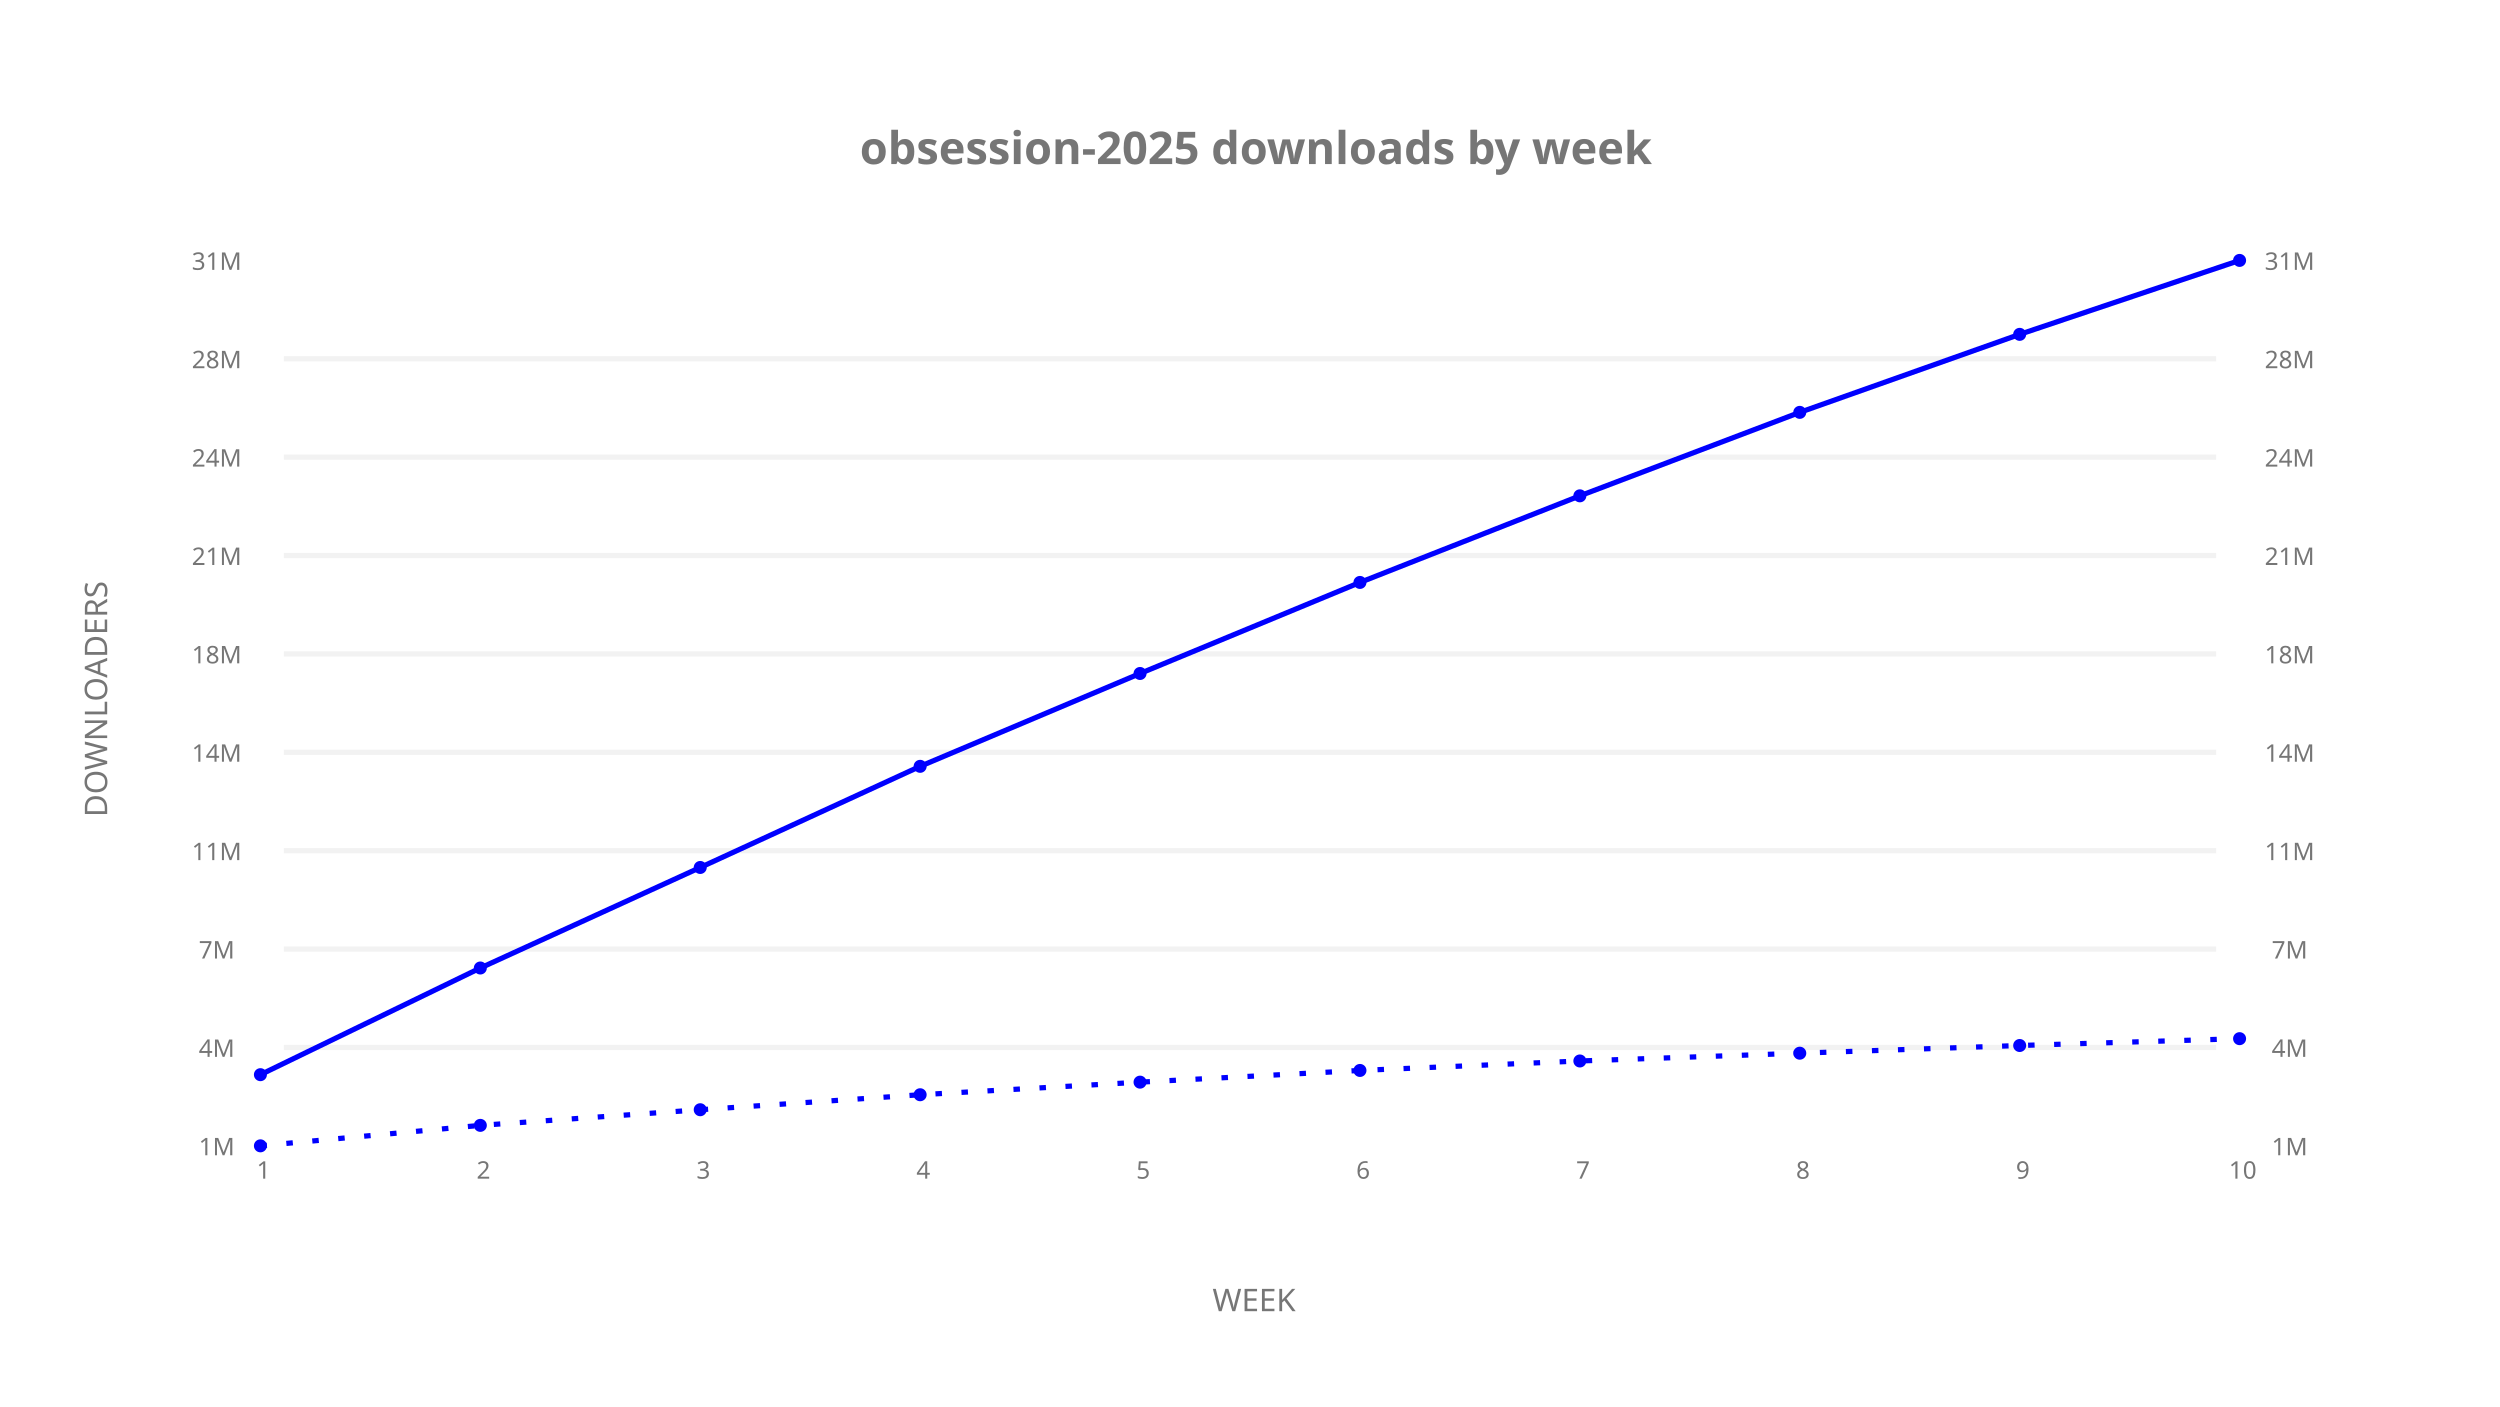
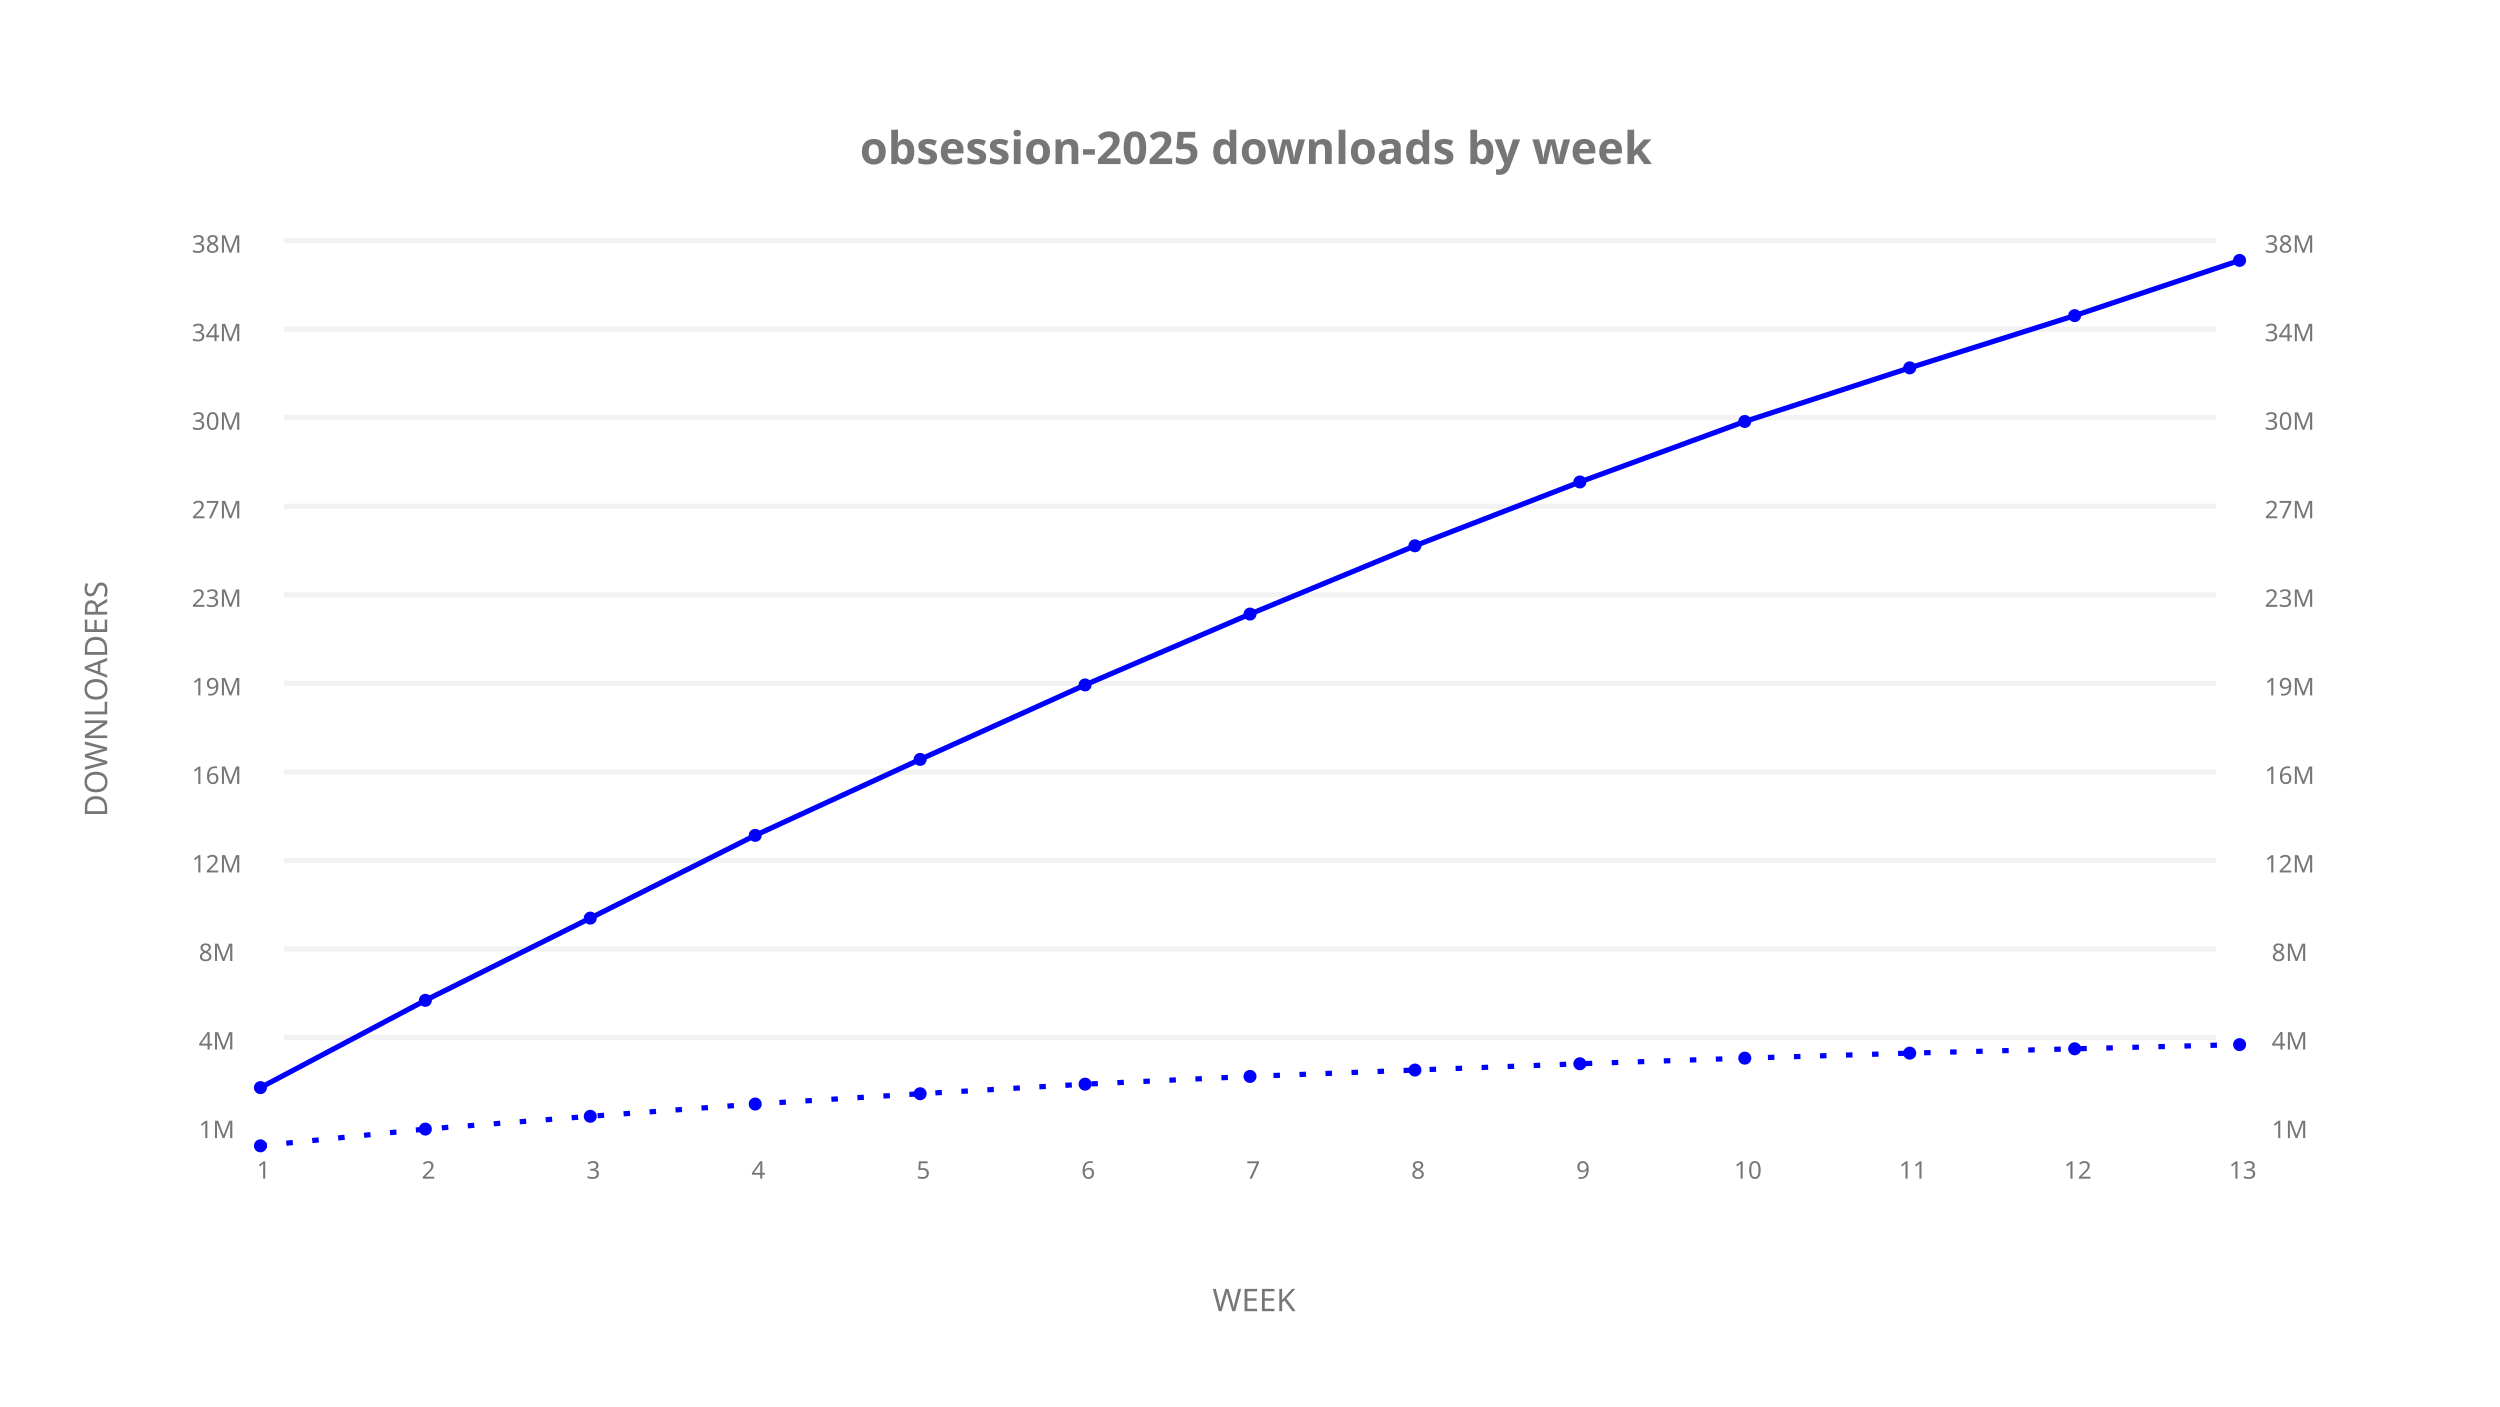
<svg xmlns="http://www.w3.org/2000/svg" xml:space="preserve" id="obsession-2025-downloads-by-week-obsession-2025-week" x="0px" y="0px" width="1920px" height="1080px" viewBox="0 0 1920 1080" enable-background="new 0 0 1920 1080" role="img">
  <g id="annotations">
    <text x="960" y="126" font-family="Atkinson Hyperlegible" font-size="26pt" text-anchor="middle" text-align="center" font-weight="600" font-style="normal" style="fill:rgb(118,118,118); fill-opacity:1; stroke:rgb(118,118,118); stroke-opacity:0; stroke-width:0.5"> obsession-2025 downloads by week</text>
    <g id="axes-lines">
      <text x="960" y="1007" font-family="Atkinson Hyperlegible" font-size="18pt" text-anchor="middle" text-align="center" font-weight="500" font-style="normal" style="fill:rgb(118,118,118); fill-opacity:1; stroke:rgb(118,118,118); stroke-opacity:0; stroke-width:0.5"> WEEK</text>
      <text x="73" y="540" font-family="Atkinson Hyperlegible" font-size="18pt" text-anchor="middle" text-align="center" dominant-baseline="central" font-weight="500" font-style="normal" style="fill:rgb(118,118,118); fill-opacity:1; stroke:rgb(118,118,118); stroke-opacity:0; stroke-width:0.5" transform="rotate(-90,73,540)"> DOWNLOADERS</text>
    </g>
    <g id="tic-y-label-lines">
-       <line x1="218" y1="804.444" x2="1702" y2="804.444" style="fill:rgb(0,0,255); fill-opacity:0; stroke:rgb(242,242,242); stroke-opacity:1; stroke-width:4" />
-       <line x1="218" y1="728.889" x2="1702" y2="728.889" style="fill:rgb(0,0,255); fill-opacity:0; stroke:rgb(242,242,242); stroke-opacity:1; stroke-width:4" />
-       <line x1="218" y1="653.333" x2="1702" y2="653.333" style="fill:rgb(0,0,255); fill-opacity:0; stroke:rgb(242,242,242); stroke-opacity:1; stroke-width:4" />
-       <line x1="218" y1="577.778" x2="1702" y2="577.778" style="fill:rgb(0,0,255); fill-opacity:0; stroke:rgb(242,242,242); stroke-opacity:1; stroke-width:4" />
-       <line x1="218" y1="502.222" x2="1702" y2="502.222" style="fill:rgb(0,0,255); fill-opacity:0; stroke:rgb(242,242,242); stroke-opacity:1; stroke-width:4" />
-       <line x1="218" y1="426.667" x2="1702" y2="426.667" style="fill:rgb(0,0,255); fill-opacity:0; stroke:rgb(242,242,242); stroke-opacity:1; stroke-width:4" />
-       <line x1="218" y1="351.111" x2="1702" y2="351.111" style="fill:rgb(0,0,255); fill-opacity:0; stroke:rgb(242,242,242); stroke-opacity:1; stroke-width:4" />
-       <line x1="218" y1="275.556" x2="1702" y2="275.556" style="fill:rgb(0,0,255); fill-opacity:0; stroke:rgb(242,242,242); stroke-opacity:1; stroke-width:4" />
+       <line x1="218" y1="796.808" x2="1702" y2="796.808" style="fill:rgb(0,0,255); fill-opacity:0; stroke:rgb(242,242,242); stroke-opacity:1; stroke-width:4" />
+       <line x1="218" y1="728.808" x2="1702" y2="728.808" style="fill:rgb(0,0,255); fill-opacity:0; stroke:rgb(242,242,242); stroke-opacity:1; stroke-width:4" />
+       <line x1="218" y1="660.808" x2="1702" y2="660.808" style="fill:rgb(0,0,255); fill-opacity:0; stroke:rgb(242,242,242); stroke-opacity:1; stroke-width:4" />
+       <line x1="218" y1="592.808" x2="1702" y2="592.808" style="fill:rgb(0,0,255); fill-opacity:0; stroke:rgb(242,242,242); stroke-opacity:1; stroke-width:4" />
+       <line x1="218" y1="524.808" x2="1702" y2="524.808" style="fill:rgb(0,0,255); fill-opacity:0; stroke:rgb(242,242,242); stroke-opacity:1; stroke-width:4" />
+       <line x1="218" y1="456.808" x2="1702" y2="456.808" style="fill:rgb(0,0,255); fill-opacity:0; stroke:rgb(242,242,242); stroke-opacity:1; stroke-width:4" />
+       <line x1="218" y1="388.808" x2="1702" y2="388.808" style="fill:rgb(0,0,255); fill-opacity:0; stroke:rgb(242,242,242); stroke-opacity:1; stroke-width:4" />
+       <line x1="218" y1="320.808" x2="1702" y2="320.808" style="fill:rgb(0,0,255); fill-opacity:0; stroke:rgb(242,242,242); stroke-opacity:1; stroke-width:4" />
+       <line x1="218" y1="252.808" x2="1702" y2="252.808" style="fill:rgb(0,0,255); fill-opacity:0; stroke:rgb(242,242,242); stroke-opacity:1; stroke-width:4" />
+       <line x1="218" y1="184.808" x2="1702" y2="184.808" style="fill:rgb(0,0,255); fill-opacity:0; stroke:rgb(242,242,242); stroke-opacity:1; stroke-width:4" />
    </g>
    <g id="tic-x-labels">
      <text x="200" y="898" font-family="Atkinson Hyperlegible" font-size="14pt" text-anchor="middle" text-align="center" dominant-baseline="central" font-weight="400" font-style="normal" style="fill:rgb(118,118,118); fill-opacity:1; stroke:rgb(118,118,118); stroke-opacity:0; stroke-width:0.5"> 1</text>
-       <text x="368.889" y="898" font-family="Atkinson Hyperlegible" font-size="14pt" text-anchor="middle" text-align="center" dominant-baseline="central" font-weight="400" font-style="normal" style="fill:rgb(118,118,118); fill-opacity:1; stroke:rgb(118,118,118); stroke-opacity:0; stroke-width:0.5"> 2</text>
-       <text x="537.778" y="898" font-family="Atkinson Hyperlegible" font-size="14pt" text-anchor="middle" text-align="center" dominant-baseline="central" font-weight="400" font-style="normal" style="fill:rgb(118,118,118); fill-opacity:1; stroke:rgb(118,118,118); stroke-opacity:0; stroke-width:0.5"> 3</text>
-       <text x="706.667" y="898" font-family="Atkinson Hyperlegible" font-size="14pt" text-anchor="middle" text-align="center" dominant-baseline="central" font-weight="400" font-style="normal" style="fill:rgb(118,118,118); fill-opacity:1; stroke:rgb(118,118,118); stroke-opacity:0; stroke-width:0.5"> 4</text>
-       <text x="875.556" y="898" font-family="Atkinson Hyperlegible" font-size="14pt" text-anchor="middle" text-align="center" dominant-baseline="central" font-weight="400" font-style="normal" style="fill:rgb(118,118,118); fill-opacity:1; stroke:rgb(118,118,118); stroke-opacity:0; stroke-width:0.5"> 5</text>
-       <text x="1044.444" y="898" font-family="Atkinson Hyperlegible" font-size="14pt" text-anchor="middle" text-align="center" dominant-baseline="central" font-weight="400" font-style="normal" style="fill:rgb(118,118,118); fill-opacity:1; stroke:rgb(118,118,118); stroke-opacity:0; stroke-width:0.5"> 6</text>
-       <text x="1213.333" y="898" font-family="Atkinson Hyperlegible" font-size="14pt" text-anchor="middle" text-align="center" dominant-baseline="central" font-weight="400" font-style="normal" style="fill:rgb(118,118,118); fill-opacity:1; stroke:rgb(118,118,118); stroke-opacity:0; stroke-width:0.5"> 7</text>
-       <text x="1382.222" y="898" font-family="Atkinson Hyperlegible" font-size="14pt" text-anchor="middle" text-align="center" dominant-baseline="central" font-weight="400" font-style="normal" style="fill:rgb(118,118,118); fill-opacity:1; stroke:rgb(118,118,118); stroke-opacity:0; stroke-width:0.5"> 8</text>
-       <text x="1551.111" y="898" font-family="Atkinson Hyperlegible" font-size="14pt" text-anchor="middle" text-align="center" dominant-baseline="central" font-weight="400" font-style="normal" style="fill:rgb(118,118,118); fill-opacity:1; stroke:rgb(118,118,118); stroke-opacity:0; stroke-width:0.5"> 9</text>
-       <text x="1720" y="898" font-family="Atkinson Hyperlegible" font-size="14pt" text-anchor="middle" text-align="center" dominant-baseline="central" font-weight="400" font-style="normal" style="fill:rgb(118,118,118); fill-opacity:1; stroke:rgb(118,118,118); stroke-opacity:0; stroke-width:0.5"> 10</text>
+       <text x="326.667" y="898" font-family="Atkinson Hyperlegible" font-size="14pt" text-anchor="middle" text-align="center" dominant-baseline="central" font-weight="400" font-style="normal" style="fill:rgb(118,118,118); fill-opacity:1; stroke:rgb(118,118,118); stroke-opacity:0; stroke-width:0.5"> 2</text>
+       <text x="453.333" y="898" font-family="Atkinson Hyperlegible" font-size="14pt" text-anchor="middle" text-align="center" dominant-baseline="central" font-weight="400" font-style="normal" style="fill:rgb(118,118,118); fill-opacity:1; stroke:rgb(118,118,118); stroke-opacity:0; stroke-width:0.5"> 3</text>
+       <text x="580" y="898" font-family="Atkinson Hyperlegible" font-size="14pt" text-anchor="middle" text-align="center" dominant-baseline="central" font-weight="400" font-style="normal" style="fill:rgb(118,118,118); fill-opacity:1; stroke:rgb(118,118,118); stroke-opacity:0; stroke-width:0.5"> 4</text>
+       <text x="706.667" y="898" font-family="Atkinson Hyperlegible" font-size="14pt" text-anchor="middle" text-align="center" dominant-baseline="central" font-weight="400" font-style="normal" style="fill:rgb(118,118,118); fill-opacity:1; stroke:rgb(118,118,118); stroke-opacity:0; stroke-width:0.5"> 5</text>
+       <text x="833.333" y="898" font-family="Atkinson Hyperlegible" font-size="14pt" text-anchor="middle" text-align="center" dominant-baseline="central" font-weight="400" font-style="normal" style="fill:rgb(118,118,118); fill-opacity:1; stroke:rgb(118,118,118); stroke-opacity:0; stroke-width:0.5"> 6</text>
+       <text x="960" y="898" font-family="Atkinson Hyperlegible" font-size="14pt" text-anchor="middle" text-align="center" dominant-baseline="central" font-weight="400" font-style="normal" style="fill:rgb(118,118,118); fill-opacity:1; stroke:rgb(118,118,118); stroke-opacity:0; stroke-width:0.5"> 7</text>
+       <text x="1086.667" y="898" font-family="Atkinson Hyperlegible" font-size="14pt" text-anchor="middle" text-align="center" dominant-baseline="central" font-weight="400" font-style="normal" style="fill:rgb(118,118,118); fill-opacity:1; stroke:rgb(118,118,118); stroke-opacity:0; stroke-width:0.5"> 8</text>
+       <text x="1213.333" y="898" font-family="Atkinson Hyperlegible" font-size="14pt" text-anchor="middle" text-align="center" dominant-baseline="central" font-weight="400" font-style="normal" style="fill:rgb(118,118,118); fill-opacity:1; stroke:rgb(118,118,118); stroke-opacity:0; stroke-width:0.5"> 9</text>
+       <text x="1340" y="898" font-family="Atkinson Hyperlegible" font-size="14pt" text-anchor="middle" text-align="center" dominant-baseline="central" font-weight="400" font-style="normal" style="fill:rgb(118,118,118); fill-opacity:1; stroke:rgb(118,118,118); stroke-opacity:0; stroke-width:0.5"> 10</text>
+       <text x="1466.667" y="898" font-family="Atkinson Hyperlegible" font-size="14pt" text-anchor="middle" text-align="center" dominant-baseline="central" font-weight="400" font-style="normal" style="fill:rgb(118,118,118); fill-opacity:1; stroke:rgb(118,118,118); stroke-opacity:0; stroke-width:0.5"> 11</text>
+       <text x="1593.333" y="898" font-family="Atkinson Hyperlegible" font-size="14pt" text-anchor="middle" text-align="center" dominant-baseline="central" font-weight="400" font-style="normal" style="fill:rgb(118,118,118); fill-opacity:1; stroke:rgb(118,118,118); stroke-opacity:0; stroke-width:0.5"> 12</text>
+       <text x="1720" y="898" font-family="Atkinson Hyperlegible" font-size="14pt" text-anchor="middle" text-align="center" dominant-baseline="central" font-weight="400" font-style="normal" style="fill:rgb(118,118,118); fill-opacity:1; stroke:rgb(118,118,118); stroke-opacity:0; stroke-width:0.5"> 13</text>
    </g>
    <g id="tic-y-labels">
-       <text x="164" y="880" font-family="Atkinson Hyperlegible" font-size="14pt" text-anchor="middle" text-align="center" dominant-baseline="central" font-weight="400" font-style="normal" style="fill:rgb(118,118,118); fill-opacity:1; stroke:rgb(118,118,118); stroke-opacity:0; stroke-width:0.5"> 1M</text>
-       <text x="1756" y="880" font-family="Atkinson Hyperlegible" font-size="14pt" text-anchor="middle" text-align="center" dominant-baseline="central" font-weight="400" font-style="normal" style="fill:rgb(118,118,118); fill-opacity:1; stroke:rgb(118,118,118); stroke-opacity:0; stroke-width:0.5"> 1M</text>
-       <text x="164" y="804.444" font-family="Atkinson Hyperlegible" font-size="14pt" text-anchor="middle" text-align="center" dominant-baseline="central" font-weight="400" font-style="normal" style="fill:rgb(118,118,118); fill-opacity:1; stroke:rgb(118,118,118); stroke-opacity:0; stroke-width:0.5"> 4M</text>
-       <text x="1756" y="804.444" font-family="Atkinson Hyperlegible" font-size="14pt" text-anchor="middle" text-align="center" dominant-baseline="central" font-weight="400" font-style="normal" style="fill:rgb(118,118,118); fill-opacity:1; stroke:rgb(118,118,118); stroke-opacity:0; stroke-width:0.5"> 4M</text>
-       <text x="164" y="728.889" font-family="Atkinson Hyperlegible" font-size="14pt" text-anchor="middle" text-align="center" dominant-baseline="central" font-weight="400" font-style="normal" style="fill:rgb(118,118,118); fill-opacity:1; stroke:rgb(118,118,118); stroke-opacity:0; stroke-width:0.5"> 7M</text>
-       <text x="1756" y="728.889" font-family="Atkinson Hyperlegible" font-size="14pt" text-anchor="middle" text-align="center" dominant-baseline="central" font-weight="400" font-style="normal" style="fill:rgb(118,118,118); fill-opacity:1; stroke:rgb(118,118,118); stroke-opacity:0; stroke-width:0.5"> 7M</text>
-       <text x="164" y="653.333" font-family="Atkinson Hyperlegible" font-size="14pt" text-anchor="middle" text-align="center" dominant-baseline="central" font-weight="400" font-style="normal" style="fill:rgb(118,118,118); fill-opacity:1; stroke:rgb(118,118,118); stroke-opacity:0; stroke-width:0.5"> 11M</text>
-       <text x="1756" y="653.333" font-family="Atkinson Hyperlegible" font-size="14pt" text-anchor="middle" text-align="center" dominant-baseline="central" font-weight="400" font-style="normal" style="fill:rgb(118,118,118); fill-opacity:1; stroke:rgb(118,118,118); stroke-opacity:0; stroke-width:0.5"> 11M</text>
-       <text x="164" y="577.778" font-family="Atkinson Hyperlegible" font-size="14pt" text-anchor="middle" text-align="center" dominant-baseline="central" font-weight="400" font-style="normal" style="fill:rgb(118,118,118); fill-opacity:1; stroke:rgb(118,118,118); stroke-opacity:0; stroke-width:0.5"> 14M</text>
-       <text x="1756" y="577.778" font-family="Atkinson Hyperlegible" font-size="14pt" text-anchor="middle" text-align="center" dominant-baseline="central" font-weight="400" font-style="normal" style="fill:rgb(118,118,118); fill-opacity:1; stroke:rgb(118,118,118); stroke-opacity:0; stroke-width:0.5"> 14M</text>
-       <text x="164" y="502.222" font-family="Atkinson Hyperlegible" font-size="14pt" text-anchor="middle" text-align="center" dominant-baseline="central" font-weight="400" font-style="normal" style="fill:rgb(118,118,118); fill-opacity:1; stroke:rgb(118,118,118); stroke-opacity:0; stroke-width:0.5"> 18M</text>
-       <text x="1756" y="502.222" font-family="Atkinson Hyperlegible" font-size="14pt" text-anchor="middle" text-align="center" dominant-baseline="central" font-weight="400" font-style="normal" style="fill:rgb(118,118,118); fill-opacity:1; stroke:rgb(118,118,118); stroke-opacity:0; stroke-width:0.5"> 18M</text>
-       <text x="164" y="426.667" font-family="Atkinson Hyperlegible" font-size="14pt" text-anchor="middle" text-align="center" dominant-baseline="central" font-weight="400" font-style="normal" style="fill:rgb(118,118,118); fill-opacity:1; stroke:rgb(118,118,118); stroke-opacity:0; stroke-width:0.5"> 21M</text>
-       <text x="1756" y="426.667" font-family="Atkinson Hyperlegible" font-size="14pt" text-anchor="middle" text-align="center" dominant-baseline="central" font-weight="400" font-style="normal" style="fill:rgb(118,118,118); fill-opacity:1; stroke:rgb(118,118,118); stroke-opacity:0; stroke-width:0.5"> 21M</text>
-       <text x="164" y="351.111" font-family="Atkinson Hyperlegible" font-size="14pt" text-anchor="middle" text-align="center" dominant-baseline="central" font-weight="400" font-style="normal" style="fill:rgb(118,118,118); fill-opacity:1; stroke:rgb(118,118,118); stroke-opacity:0; stroke-width:0.5"> 24M</text>
-       <text x="1756" y="351.111" font-family="Atkinson Hyperlegible" font-size="14pt" text-anchor="middle" text-align="center" dominant-baseline="central" font-weight="400" font-style="normal" style="fill:rgb(118,118,118); fill-opacity:1; stroke:rgb(118,118,118); stroke-opacity:0; stroke-width:0.5"> 24M</text>
-       <text x="164" y="275.556" font-family="Atkinson Hyperlegible" font-size="14pt" text-anchor="middle" text-align="center" dominant-baseline="central" font-weight="400" font-style="normal" style="fill:rgb(118,118,118); fill-opacity:1; stroke:rgb(118,118,118); stroke-opacity:0; stroke-width:0.5"> 28M</text>
-       <text x="1756" y="275.556" font-family="Atkinson Hyperlegible" font-size="14pt" text-anchor="middle" text-align="center" dominant-baseline="central" font-weight="400" font-style="normal" style="fill:rgb(118,118,118); fill-opacity:1; stroke:rgb(118,118,118); stroke-opacity:0; stroke-width:0.5"> 28M</text>
-       <text x="164" y="200" font-family="Atkinson Hyperlegible" font-size="14pt" text-anchor="middle" text-align="center" dominant-baseline="central" font-weight="400" font-style="normal" style="fill:rgb(118,118,118); fill-opacity:1; stroke:rgb(118,118,118); stroke-opacity:0; stroke-width:0.5"> 31M</text>
-       <text x="1756" y="200" font-family="Atkinson Hyperlegible" font-size="14pt" text-anchor="middle" text-align="center" dominant-baseline="central" font-weight="400" font-style="normal" style="fill:rgb(118,118,118); fill-opacity:1; stroke:rgb(118,118,118); stroke-opacity:0; stroke-width:0.5"> 31M</text>
+       <text x="164" y="866.808" font-family="Atkinson Hyperlegible" font-size="14pt" text-anchor="middle" text-align="center" dominant-baseline="central" font-weight="400" font-style="normal" style="fill:rgb(118,118,118); fill-opacity:1; stroke:rgb(118,118,118); stroke-opacity:0; stroke-width:0.5"> 1M</text>
+       <text x="1756" y="866.808" font-family="Atkinson Hyperlegible" font-size="14pt" text-anchor="middle" text-align="center" dominant-baseline="central" font-weight="400" font-style="normal" style="fill:rgb(118,118,118); fill-opacity:1; stroke:rgb(118,118,118); stroke-opacity:0; stroke-width:0.5"> 1M</text>
+       <text x="164" y="798.808" font-family="Atkinson Hyperlegible" font-size="14pt" text-anchor="middle" text-align="center" dominant-baseline="central" font-weight="400" font-style="normal" style="fill:rgb(118,118,118); fill-opacity:1; stroke:rgb(118,118,118); stroke-opacity:0; stroke-width:0.5"> 4M</text>
+       <text x="1756" y="798.808" font-family="Atkinson Hyperlegible" font-size="14pt" text-anchor="middle" text-align="center" dominant-baseline="central" font-weight="400" font-style="normal" style="fill:rgb(118,118,118); fill-opacity:1; stroke:rgb(118,118,118); stroke-opacity:0; stroke-width:0.5"> 4M</text>
+       <text x="164" y="730.808" font-family="Atkinson Hyperlegible" font-size="14pt" text-anchor="middle" text-align="center" dominant-baseline="central" font-weight="400" font-style="normal" style="fill:rgb(118,118,118); fill-opacity:1; stroke:rgb(118,118,118); stroke-opacity:0; stroke-width:0.5"> 8M</text>
+       <text x="1756" y="730.808" font-family="Atkinson Hyperlegible" font-size="14pt" text-anchor="middle" text-align="center" dominant-baseline="central" font-weight="400" font-style="normal" style="fill:rgb(118,118,118); fill-opacity:1; stroke:rgb(118,118,118); stroke-opacity:0; stroke-width:0.5"> 8M</text>
+       <text x="164" y="662.808" font-family="Atkinson Hyperlegible" font-size="14pt" text-anchor="middle" text-align="center" dominant-baseline="central" font-weight="400" font-style="normal" style="fill:rgb(118,118,118); fill-opacity:1; stroke:rgb(118,118,118); stroke-opacity:0; stroke-width:0.5"> 12M</text>
+       <text x="1756" y="662.808" font-family="Atkinson Hyperlegible" font-size="14pt" text-anchor="middle" text-align="center" dominant-baseline="central" font-weight="400" font-style="normal" style="fill:rgb(118,118,118); fill-opacity:1; stroke:rgb(118,118,118); stroke-opacity:0; stroke-width:0.5"> 12M</text>
+       <text x="164" y="594.808" font-family="Atkinson Hyperlegible" font-size="14pt" text-anchor="middle" text-align="center" dominant-baseline="central" font-weight="400" font-style="normal" style="fill:rgb(118,118,118); fill-opacity:1; stroke:rgb(118,118,118); stroke-opacity:0; stroke-width:0.5"> 16M</text>
+       <text x="1756" y="594.808" font-family="Atkinson Hyperlegible" font-size="14pt" text-anchor="middle" text-align="center" dominant-baseline="central" font-weight="400" font-style="normal" style="fill:rgb(118,118,118); fill-opacity:1; stroke:rgb(118,118,118); stroke-opacity:0; stroke-width:0.5"> 16M</text>
+       <text x="164" y="526.808" font-family="Atkinson Hyperlegible" font-size="14pt" text-anchor="middle" text-align="center" dominant-baseline="central" font-weight="400" font-style="normal" style="fill:rgb(118,118,118); fill-opacity:1; stroke:rgb(118,118,118); stroke-opacity:0; stroke-width:0.5"> 19M</text>
+       <text x="1756" y="526.808" font-family="Atkinson Hyperlegible" font-size="14pt" text-anchor="middle" text-align="center" dominant-baseline="central" font-weight="400" font-style="normal" style="fill:rgb(118,118,118); fill-opacity:1; stroke:rgb(118,118,118); stroke-opacity:0; stroke-width:0.5"> 19M</text>
+       <text x="164" y="458.808" font-family="Atkinson Hyperlegible" font-size="14pt" text-anchor="middle" text-align="center" dominant-baseline="central" font-weight="400" font-style="normal" style="fill:rgb(118,118,118); fill-opacity:1; stroke:rgb(118,118,118); stroke-opacity:0; stroke-width:0.5"> 23M</text>
+       <text x="1756" y="458.808" font-family="Atkinson Hyperlegible" font-size="14pt" text-anchor="middle" text-align="center" dominant-baseline="central" font-weight="400" font-style="normal" style="fill:rgb(118,118,118); fill-opacity:1; stroke:rgb(118,118,118); stroke-opacity:0; stroke-width:0.5"> 23M</text>
+       <text x="164" y="390.808" font-family="Atkinson Hyperlegible" font-size="14pt" text-anchor="middle" text-align="center" dominant-baseline="central" font-weight="400" font-style="normal" style="fill:rgb(118,118,118); fill-opacity:1; stroke:rgb(118,118,118); stroke-opacity:0; stroke-width:0.5"> 27M</text>
+       <text x="1756" y="390.808" font-family="Atkinson Hyperlegible" font-size="14pt" text-anchor="middle" text-align="center" dominant-baseline="central" font-weight="400" font-style="normal" style="fill:rgb(118,118,118); fill-opacity:1; stroke:rgb(118,118,118); stroke-opacity:0; stroke-width:0.5"> 27M</text>
+       <text x="164" y="322.808" font-family="Atkinson Hyperlegible" font-size="14pt" text-anchor="middle" text-align="center" dominant-baseline="central" font-weight="400" font-style="normal" style="fill:rgb(118,118,118); fill-opacity:1; stroke:rgb(118,118,118); stroke-opacity:0; stroke-width:0.5"> 30M</text>
+       <text x="1756" y="322.808" font-family="Atkinson Hyperlegible" font-size="14pt" text-anchor="middle" text-align="center" dominant-baseline="central" font-weight="400" font-style="normal" style="fill:rgb(118,118,118); fill-opacity:1; stroke:rgb(118,118,118); stroke-opacity:0; stroke-width:0.5"> 30M</text>
+       <text x="164" y="254.808" font-family="Atkinson Hyperlegible" font-size="14pt" text-anchor="middle" text-align="center" dominant-baseline="central" font-weight="400" font-style="normal" style="fill:rgb(118,118,118); fill-opacity:1; stroke:rgb(118,118,118); stroke-opacity:0; stroke-width:0.5"> 34M</text>
+       <text x="1756" y="254.808" font-family="Atkinson Hyperlegible" font-size="14pt" text-anchor="middle" text-align="center" dominant-baseline="central" font-weight="400" font-style="normal" style="fill:rgb(118,118,118); fill-opacity:1; stroke:rgb(118,118,118); stroke-opacity:0; stroke-width:0.5"> 34M</text>
+       <text x="164" y="186.808" font-family="Atkinson Hyperlegible" font-size="14pt" text-anchor="middle" text-align="center" dominant-baseline="central" font-weight="400" font-style="normal" style="fill:rgb(118,118,118); fill-opacity:1; stroke:rgb(118,118,118); stroke-opacity:0; stroke-width:0.5"> 38M</text>
+       <text x="1756" y="186.808" font-family="Atkinson Hyperlegible" font-size="14pt" text-anchor="middle" text-align="center" dominant-baseline="central" font-weight="400" font-style="normal" style="fill:rgb(118,118,118); fill-opacity:1; stroke:rgb(118,118,118); stroke-opacity:0; stroke-width:0.5"> 38M</text>
    </g>
  </g>
  <g id="polyline-obsession-2025 downloads by week">
-     <polyline points="200,825.349 368.889,743.425 537.778,666.218 706.667,588.544 875.556,517.236 1044.44,447.311 1213.33,380.801 1382.22,316.695 1551.11,256.785 1720,200 " style="fill:rgb(0,0,255); fill-opacity:0; stroke:rgb(0,0,255); stroke-opacity:1; stroke-width:4" />
+     <polyline points="200,835.29 326.667,768.269 453.333,705.107 580,641.563 706.667,583.226 833.333,526.021 960,471.61 1086.67,419.165 1213.33,370.153 1340,323.698 1466.67,282.51 1593.33,242.397 1720,200 " style="fill:rgb(0,0,255); fill-opacity:0; stroke:rgb(0,0,255); stroke-opacity:1; stroke-width:4" />
  </g>
  <g id="markers-obsession-2025 downloads by week">
-     <circle cx="200" cy="825.349" r="5" style="fill:rgb(0,0,255); fill-opacity:1; stroke:rgb(0,0,255); stroke-opacity:0; stroke-width:4">
+     <circle cx="200" cy="835.29" r="5" style="fill:rgb(0,0,255); fill-opacity:1; stroke:rgb(0,0,255); stroke-opacity:0; stroke-width:4">
</circle>
-     <circle cx="368.889" cy="743.425" r="5" style="fill:rgb(0,0,255); fill-opacity:1; stroke:rgb(0,0,255); stroke-opacity:0; stroke-width:4">
+     <circle cx="326.667" cy="768.269" r="5" style="fill:rgb(0,0,255); fill-opacity:1; stroke:rgb(0,0,255); stroke-opacity:0; stroke-width:4">
</circle>
-     <circle cx="537.778" cy="666.218" r="5" style="fill:rgb(0,0,255); fill-opacity:1; stroke:rgb(0,0,255); stroke-opacity:0; stroke-width:4">
+     <circle cx="453.333" cy="705.107" r="5" style="fill:rgb(0,0,255); fill-opacity:1; stroke:rgb(0,0,255); stroke-opacity:0; stroke-width:4">
</circle>
-     <circle cx="706.667" cy="588.544" r="5" style="fill:rgb(0,0,255); fill-opacity:1; stroke:rgb(0,0,255); stroke-opacity:0; stroke-width:4">
+     <circle cx="580" cy="641.563" r="5" style="fill:rgb(0,0,255); fill-opacity:1; stroke:rgb(0,0,255); stroke-opacity:0; stroke-width:4">
</circle>
-     <circle cx="875.556" cy="517.236" r="5" style="fill:rgb(0,0,255); fill-opacity:1; stroke:rgb(0,0,255); stroke-opacity:0; stroke-width:4">
+     <circle cx="706.667" cy="583.226" r="5" style="fill:rgb(0,0,255); fill-opacity:1; stroke:rgb(0,0,255); stroke-opacity:0; stroke-width:4">
</circle>
-     <circle cx="1044.444" cy="447.311" r="5" style="fill:rgb(0,0,255); fill-opacity:1; stroke:rgb(0,0,255); stroke-opacity:0; stroke-width:4">
+     <circle cx="833.333" cy="526.021" r="5" style="fill:rgb(0,0,255); fill-opacity:1; stroke:rgb(0,0,255); stroke-opacity:0; stroke-width:4">
</circle>
-     <circle cx="1213.333" cy="380.801" r="5" style="fill:rgb(0,0,255); fill-opacity:1; stroke:rgb(0,0,255); stroke-opacity:0; stroke-width:4">
+     <circle cx="960" cy="471.61" r="5" style="fill:rgb(0,0,255); fill-opacity:1; stroke:rgb(0,0,255); stroke-opacity:0; stroke-width:4">
</circle>
-     <circle cx="1382.222" cy="316.695" r="5" style="fill:rgb(0,0,255); fill-opacity:1; stroke:rgb(0,0,255); stroke-opacity:0; stroke-width:4">
+     <circle cx="1086.667" cy="419.165" r="5" style="fill:rgb(0,0,255); fill-opacity:1; stroke:rgb(0,0,255); stroke-opacity:0; stroke-width:4">
</circle>
-     <circle cx="1551.111" cy="256.785" r="5" style="fill:rgb(0,0,255); fill-opacity:1; stroke:rgb(0,0,255); stroke-opacity:0; stroke-width:4">
+     <circle cx="1213.333" cy="370.153" r="5" style="fill:rgb(0,0,255); fill-opacity:1; stroke:rgb(0,0,255); stroke-opacity:0; stroke-width:4">
+ </circle>
+     <circle cx="1340" cy="323.698" r="5" style="fill:rgb(0,0,255); fill-opacity:1; stroke:rgb(0,0,255); stroke-opacity:0; stroke-width:4">
+ </circle>
+     <circle cx="1466.667" cy="282.51" r="5" style="fill:rgb(0,0,255); fill-opacity:1; stroke:rgb(0,0,255); stroke-opacity:0; stroke-width:4">
+ </circle>
+     <circle cx="1593.333" cy="242.397" r="5" style="fill:rgb(0,0,255); fill-opacity:1; stroke:rgb(0,0,255); stroke-opacity:0; stroke-width:4">
</circle>
    <circle cx="1720" cy="200" r="5" style="fill:rgb(0,0,255); fill-opacity:1; stroke:rgb(0,0,255); stroke-opacity:0; stroke-width:4">
</circle>
  </g>
  <g id="polyline-obsession-2025 downloads by week uploaders">
-     <polyline points="200,880 368.889,864.284 537.778,852.274 706.667,840.76 875.556,831.093 1044.44,822.106 1213.33,814.832 1382.22,808.855 1551.11,802.948 1720,797.693 " stroke-dasharray="5 15" style="fill:rgb(0,0,255); fill-opacity:0; stroke:rgb(0,0,255); stroke-opacity:1; stroke-width:4" />
+     <polyline points="200,880 326.667,867.143 453.333,857.317 580,847.898 706.667,839.989 833.333,832.637 960,826.686 1086.67,821.797 1213.33,816.964 1340,812.666 1466.67,808.819 1593.33,805.473 1720,802.262 " stroke-dasharray="5 15" style="fill:rgb(0,0,255); fill-opacity:0; stroke:rgb(0,0,255); stroke-opacity:1; stroke-width:4" />
  </g>
  <g id="markers-obsession-2025 downloads by week uploaders">
    <circle cx="200" cy="880" r="5" style="fill:rgb(0,0,255); fill-opacity:1; stroke:rgb(0,0,255); stroke-opacity:0; stroke-width:4">
</circle>
-     <circle cx="368.889" cy="864.284" r="5" style="fill:rgb(0,0,255); fill-opacity:1; stroke:rgb(0,0,255); stroke-opacity:0; stroke-width:4">
+     <circle cx="326.667" cy="867.143" r="5" style="fill:rgb(0,0,255); fill-opacity:1; stroke:rgb(0,0,255); stroke-opacity:0; stroke-width:4">
</circle>
-     <circle cx="537.778" cy="852.274" r="5" style="fill:rgb(0,0,255); fill-opacity:1; stroke:rgb(0,0,255); stroke-opacity:0; stroke-width:4">
+     <circle cx="453.333" cy="857.317" r="5" style="fill:rgb(0,0,255); fill-opacity:1; stroke:rgb(0,0,255); stroke-opacity:0; stroke-width:4">
</circle>
-     <circle cx="706.667" cy="840.76" r="5" style="fill:rgb(0,0,255); fill-opacity:1; stroke:rgb(0,0,255); stroke-opacity:0; stroke-width:4">
+     <circle cx="580" cy="847.898" r="5" style="fill:rgb(0,0,255); fill-opacity:1; stroke:rgb(0,0,255); stroke-opacity:0; stroke-width:4">
</circle>
-     <circle cx="875.556" cy="831.093" r="5" style="fill:rgb(0,0,255); fill-opacity:1; stroke:rgb(0,0,255); stroke-opacity:0; stroke-width:4">
+     <circle cx="706.667" cy="839.989" r="5" style="fill:rgb(0,0,255); fill-opacity:1; stroke:rgb(0,0,255); stroke-opacity:0; stroke-width:4">
</circle>
-     <circle cx="1044.444" cy="822.106" r="5" style="fill:rgb(0,0,255); fill-opacity:1; stroke:rgb(0,0,255); stroke-opacity:0; stroke-width:4">
+     <circle cx="833.333" cy="832.637" r="5" style="fill:rgb(0,0,255); fill-opacity:1; stroke:rgb(0,0,255); stroke-opacity:0; stroke-width:4">
</circle>
-     <circle cx="1213.333" cy="814.832" r="5" style="fill:rgb(0,0,255); fill-opacity:1; stroke:rgb(0,0,255); stroke-opacity:0; stroke-width:4">
+     <circle cx="960" cy="826.686" r="5" style="fill:rgb(0,0,255); fill-opacity:1; stroke:rgb(0,0,255); stroke-opacity:0; stroke-width:4">
</circle>
-     <circle cx="1382.222" cy="808.855" r="5" style="fill:rgb(0,0,255); fill-opacity:1; stroke:rgb(0,0,255); stroke-opacity:0; stroke-width:4">
+     <circle cx="1086.667" cy="821.797" r="5" style="fill:rgb(0,0,255); fill-opacity:1; stroke:rgb(0,0,255); stroke-opacity:0; stroke-width:4">
</circle>
-     <circle cx="1551.111" cy="802.948" r="5" style="fill:rgb(0,0,255); fill-opacity:1; stroke:rgb(0,0,255); stroke-opacity:0; stroke-width:4">
+     <circle cx="1213.333" cy="816.964" r="5" style="fill:rgb(0,0,255); fill-opacity:1; stroke:rgb(0,0,255); stroke-opacity:0; stroke-width:4">
</circle>
-     <circle cx="1720" cy="797.693" r="5" style="fill:rgb(0,0,255); fill-opacity:1; stroke:rgb(0,0,255); stroke-opacity:0; stroke-width:4">
+     <circle cx="1340" cy="812.666" r="5" style="fill:rgb(0,0,255); fill-opacity:1; stroke:rgb(0,0,255); stroke-opacity:0; stroke-width:4">
+ </circle>
+     <circle cx="1466.667" cy="808.819" r="5" style="fill:rgb(0,0,255); fill-opacity:1; stroke:rgb(0,0,255); stroke-opacity:0; stroke-width:4">
+ </circle>
+     <circle cx="1593.333" cy="805.473" r="5" style="fill:rgb(0,0,255); fill-opacity:1; stroke:rgb(0,0,255); stroke-opacity:0; stroke-width:4">
+ </circle>
+     <circle cx="1720" cy="802.262" r="5" style="fill:rgb(0,0,255); fill-opacity:1; stroke:rgb(0,0,255); stroke-opacity:0; stroke-width:4">
</circle>
  </g>
</svg>
